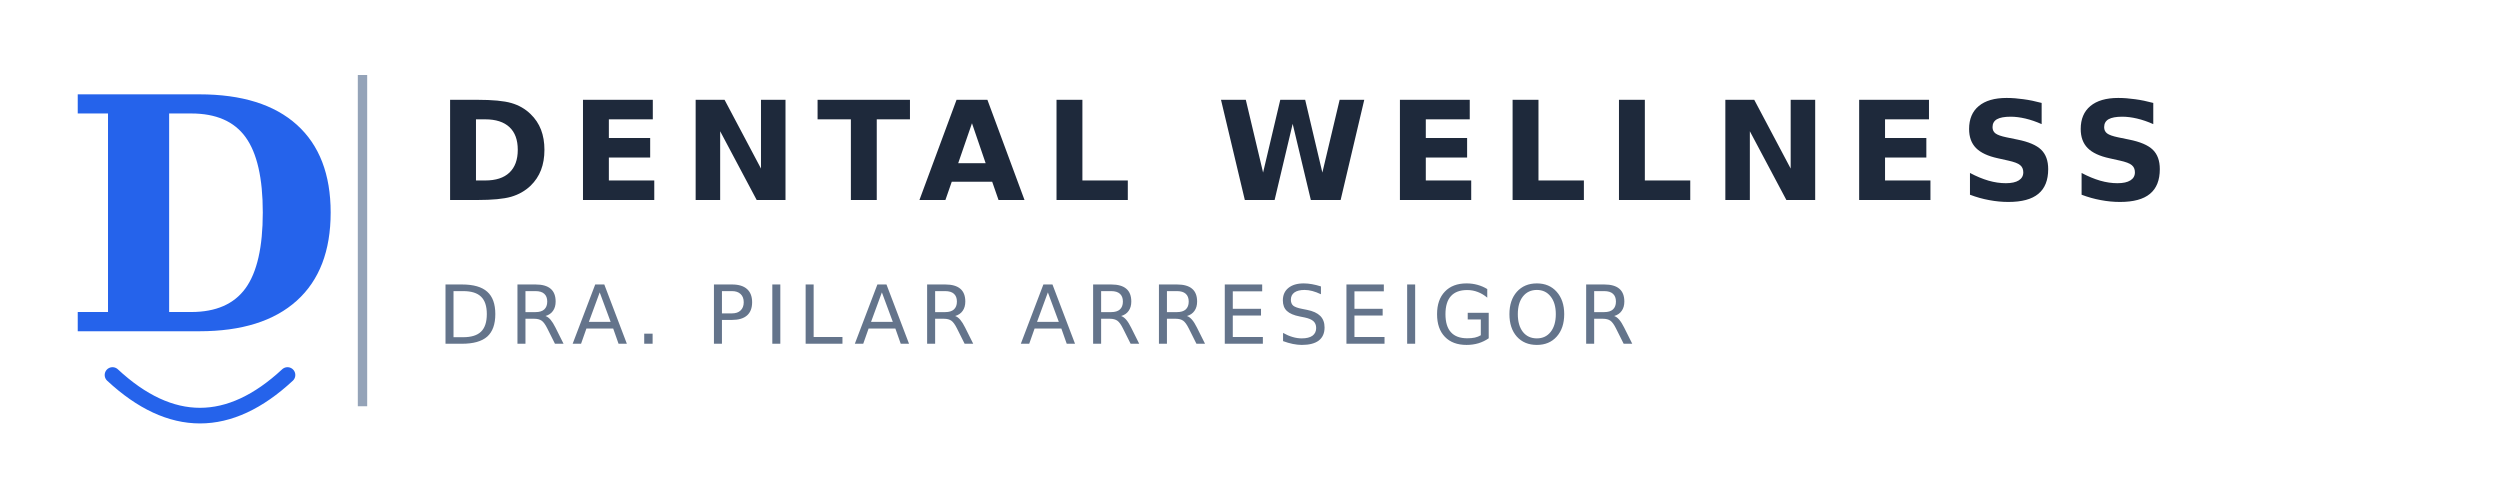
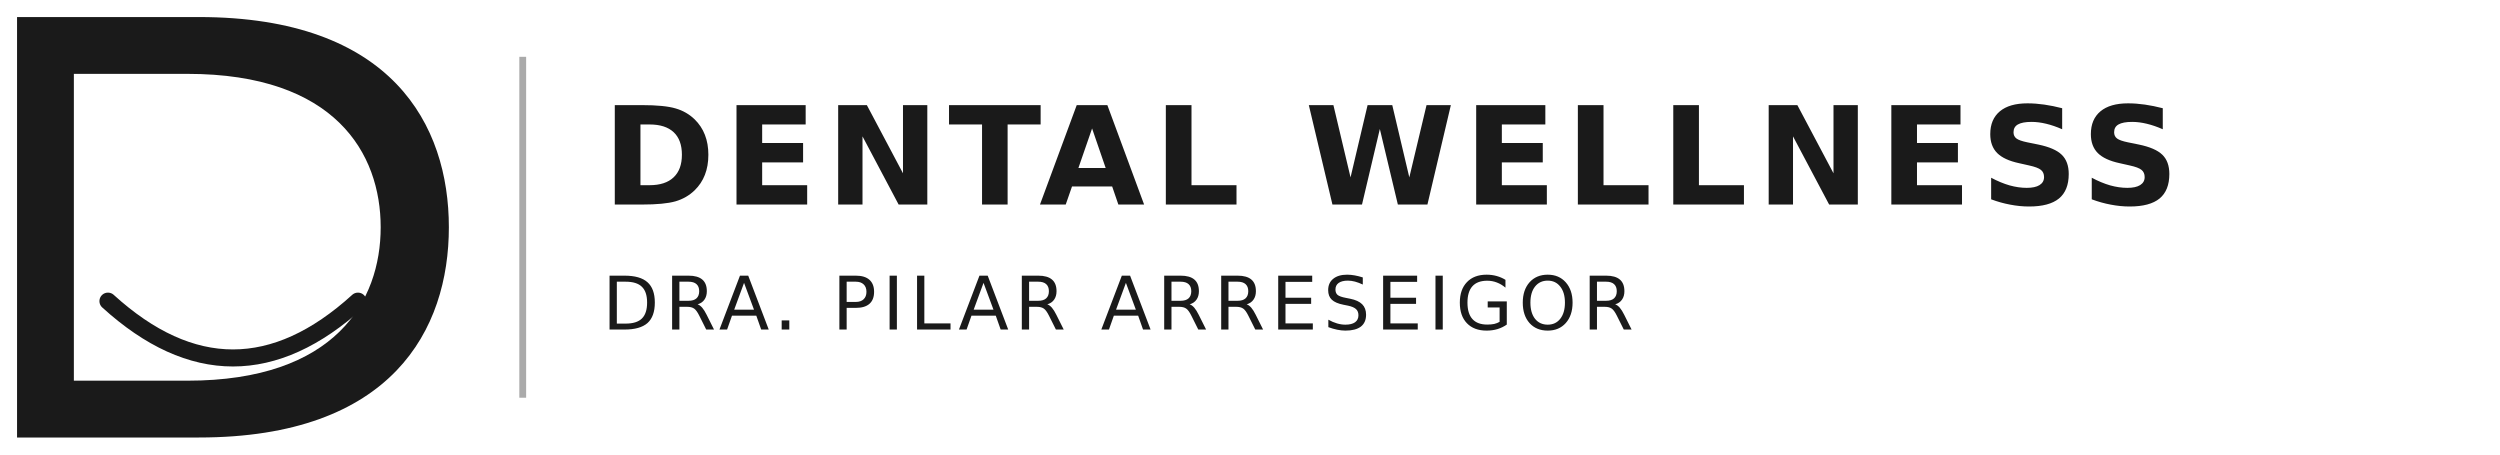
- <svg xmlns="http://www.w3.org/2000/svg" viewBox="0 0 400 80" width="400" height="80">
-   <g transform="translate(10, 5)">
-     <text x="0" y="48" font-family="Georgia, 'DejaVu Serif', serif" font-size="52" font-weight="bold" fill="#2563eb">D</text>
-     <path d="M 8 55 Q 22 68 36 55" stroke="#2563eb" stroke-width="2.5" fill="none" stroke-linecap="round" />
+ <svg xmlns="http://www.w3.org/2000/svg" viewBox="0 0 440 80" width="440" height="80">
+   <g transform="translate(3, 3)">
+     <path d="       M 0 0 L 0 74 L 32 74 C 66 74 76 55 76 37 C 76 19 66 0 32 0 Z       M 10 10 L 30 10 C 56 10 64 24 64 37 C 64 50 56 64 30 64 L 10 64 Z     " fill="#1a1a1a" fill-rule="evenodd" />
+     <path d="M 16 50 Q 38 70 60 50" fill="none" stroke="#1a1a1a" stroke-width="3" stroke-linecap="round" />
  </g>
-   <line x1="58" y1="12" x2="58" y2="65" stroke="#94a3b8" stroke-width="1.5" />
-   <text x="70" y="32" font-family="'DejaVu Sans', Arial, Helvetica, sans-serif" font-size="22" font-weight="bold" fill="#1e293b" letter-spacing="3">DENTAL WELLNESS</text>
-   <text x="70" y="55" font-family="'DejaVu Sans', Arial, Helvetica, sans-serif" font-size="13" fill="#64748b" letter-spacing="1.5">DRA. PILAR ARRESEIGOR</text>
+   <line x1="92" y1="10" x2="92" y2="70" stroke="#aaa" stroke-width="1.2" />
+   <text x="106" y="36" font-family="'DejaVu Sans', Arial, Helvetica, sans-serif" font-size="24" font-weight="bold" fill="#1a1a1a" letter-spacing="1.5">DENTAL WELLNESS</text>
+   <text x="106" y="58" font-family="'DejaVu Sans', Arial, Helvetica, sans-serif" font-size="13" fill="#1a1a1a" letter-spacing="1">DRA. PILAR ARRESEIGOR</text>
</svg>
